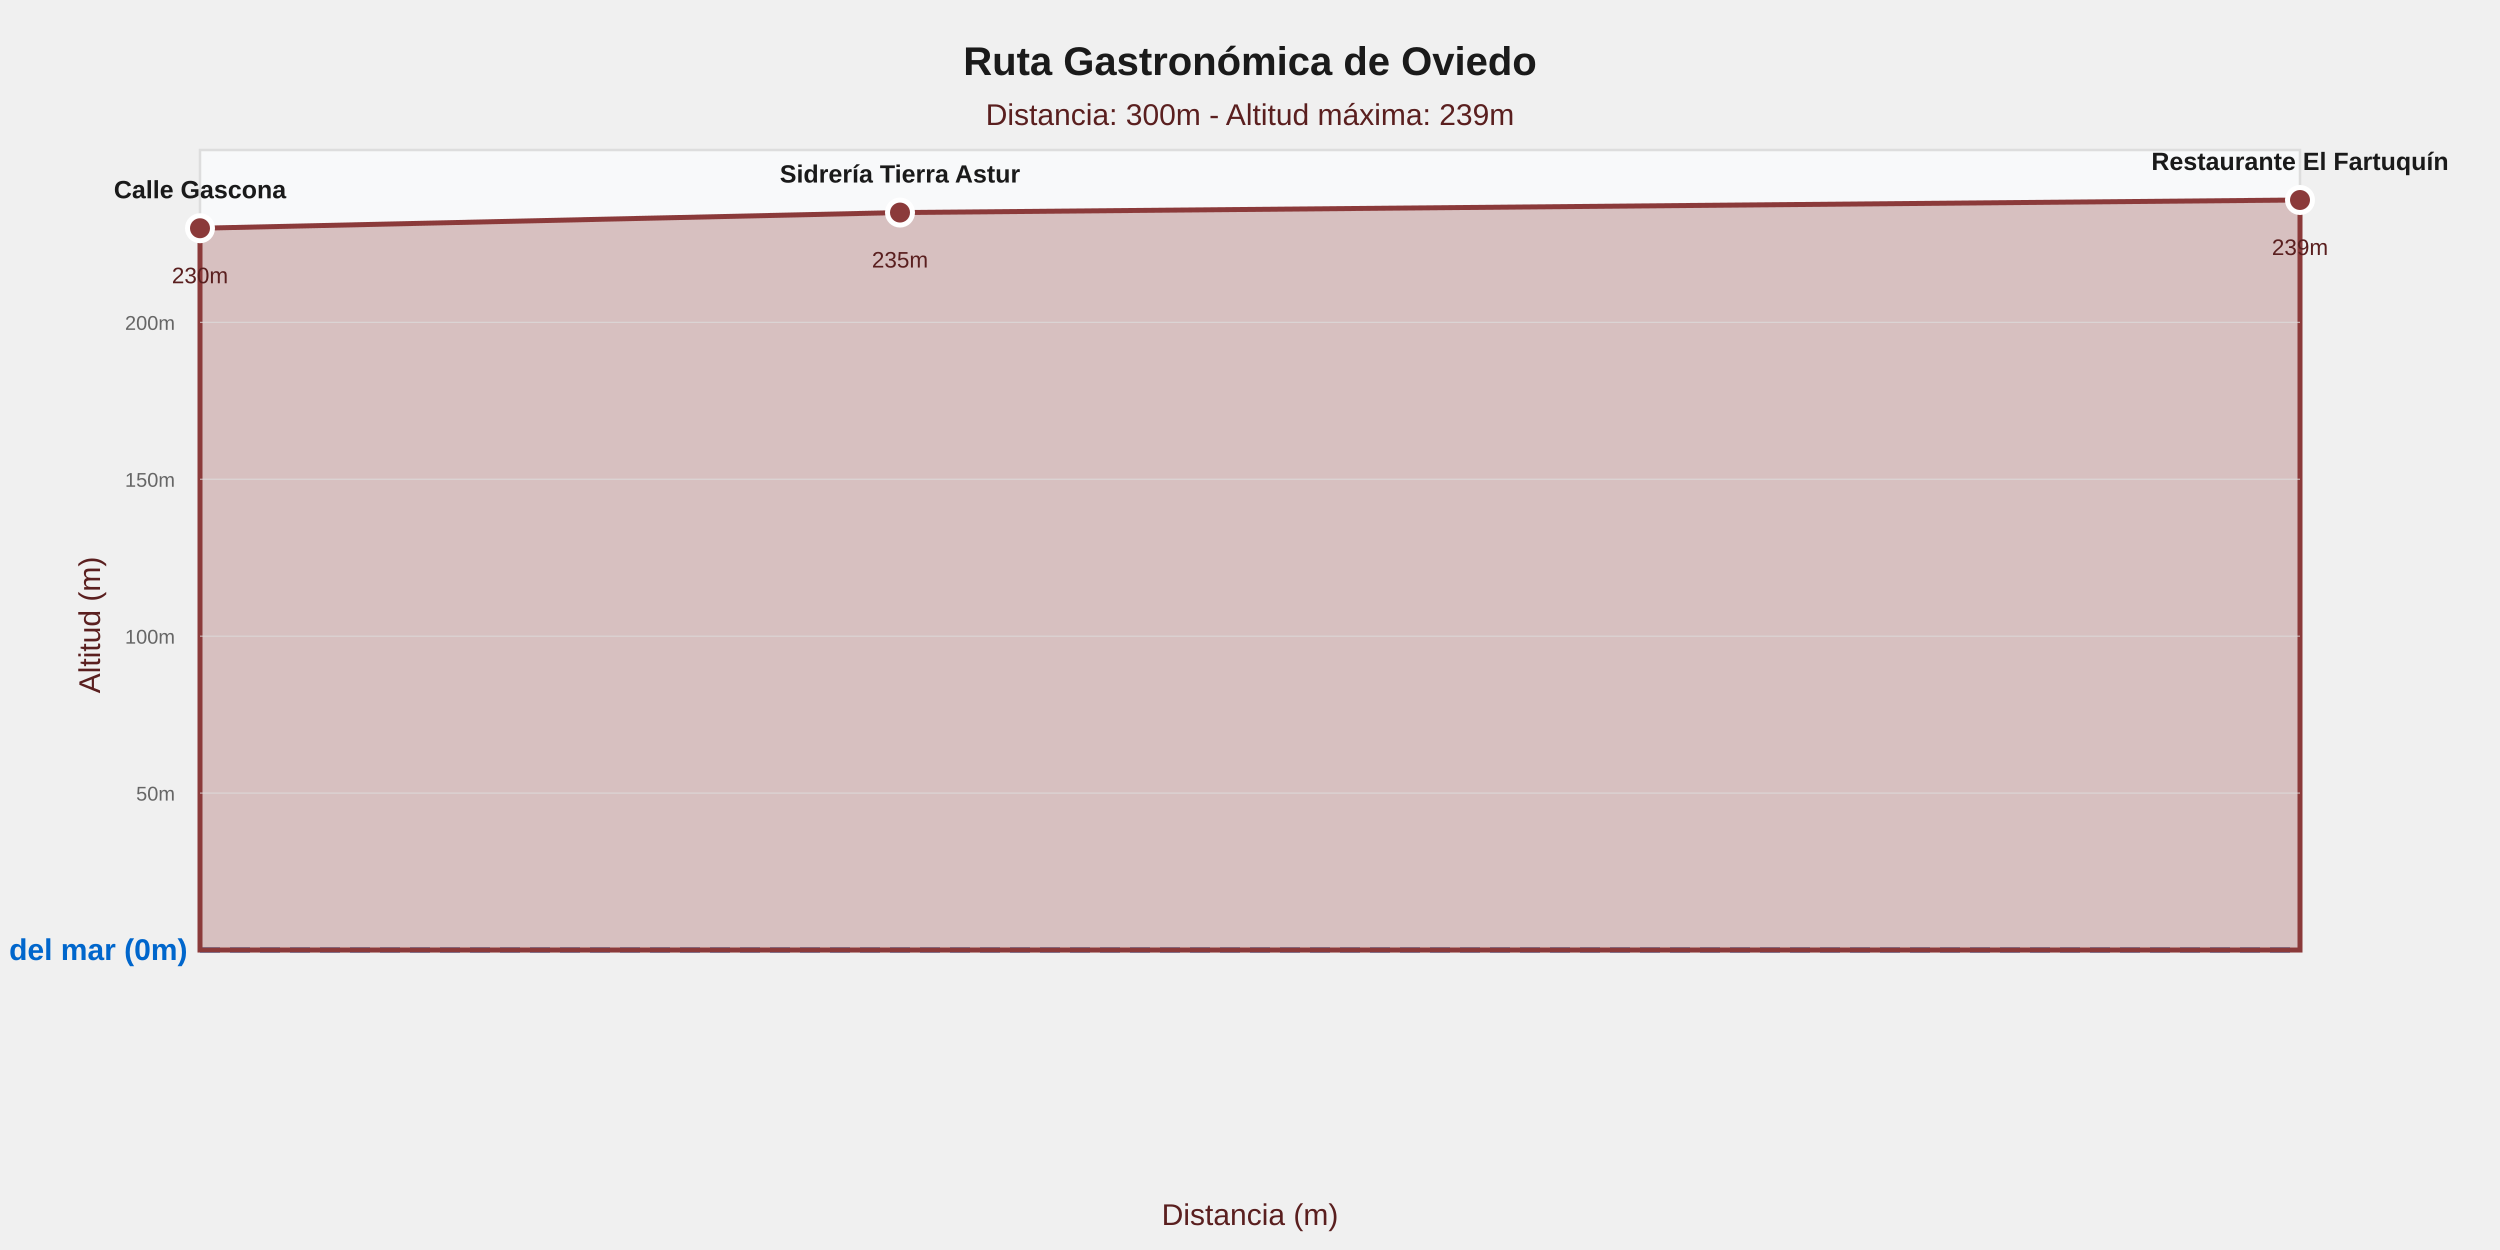
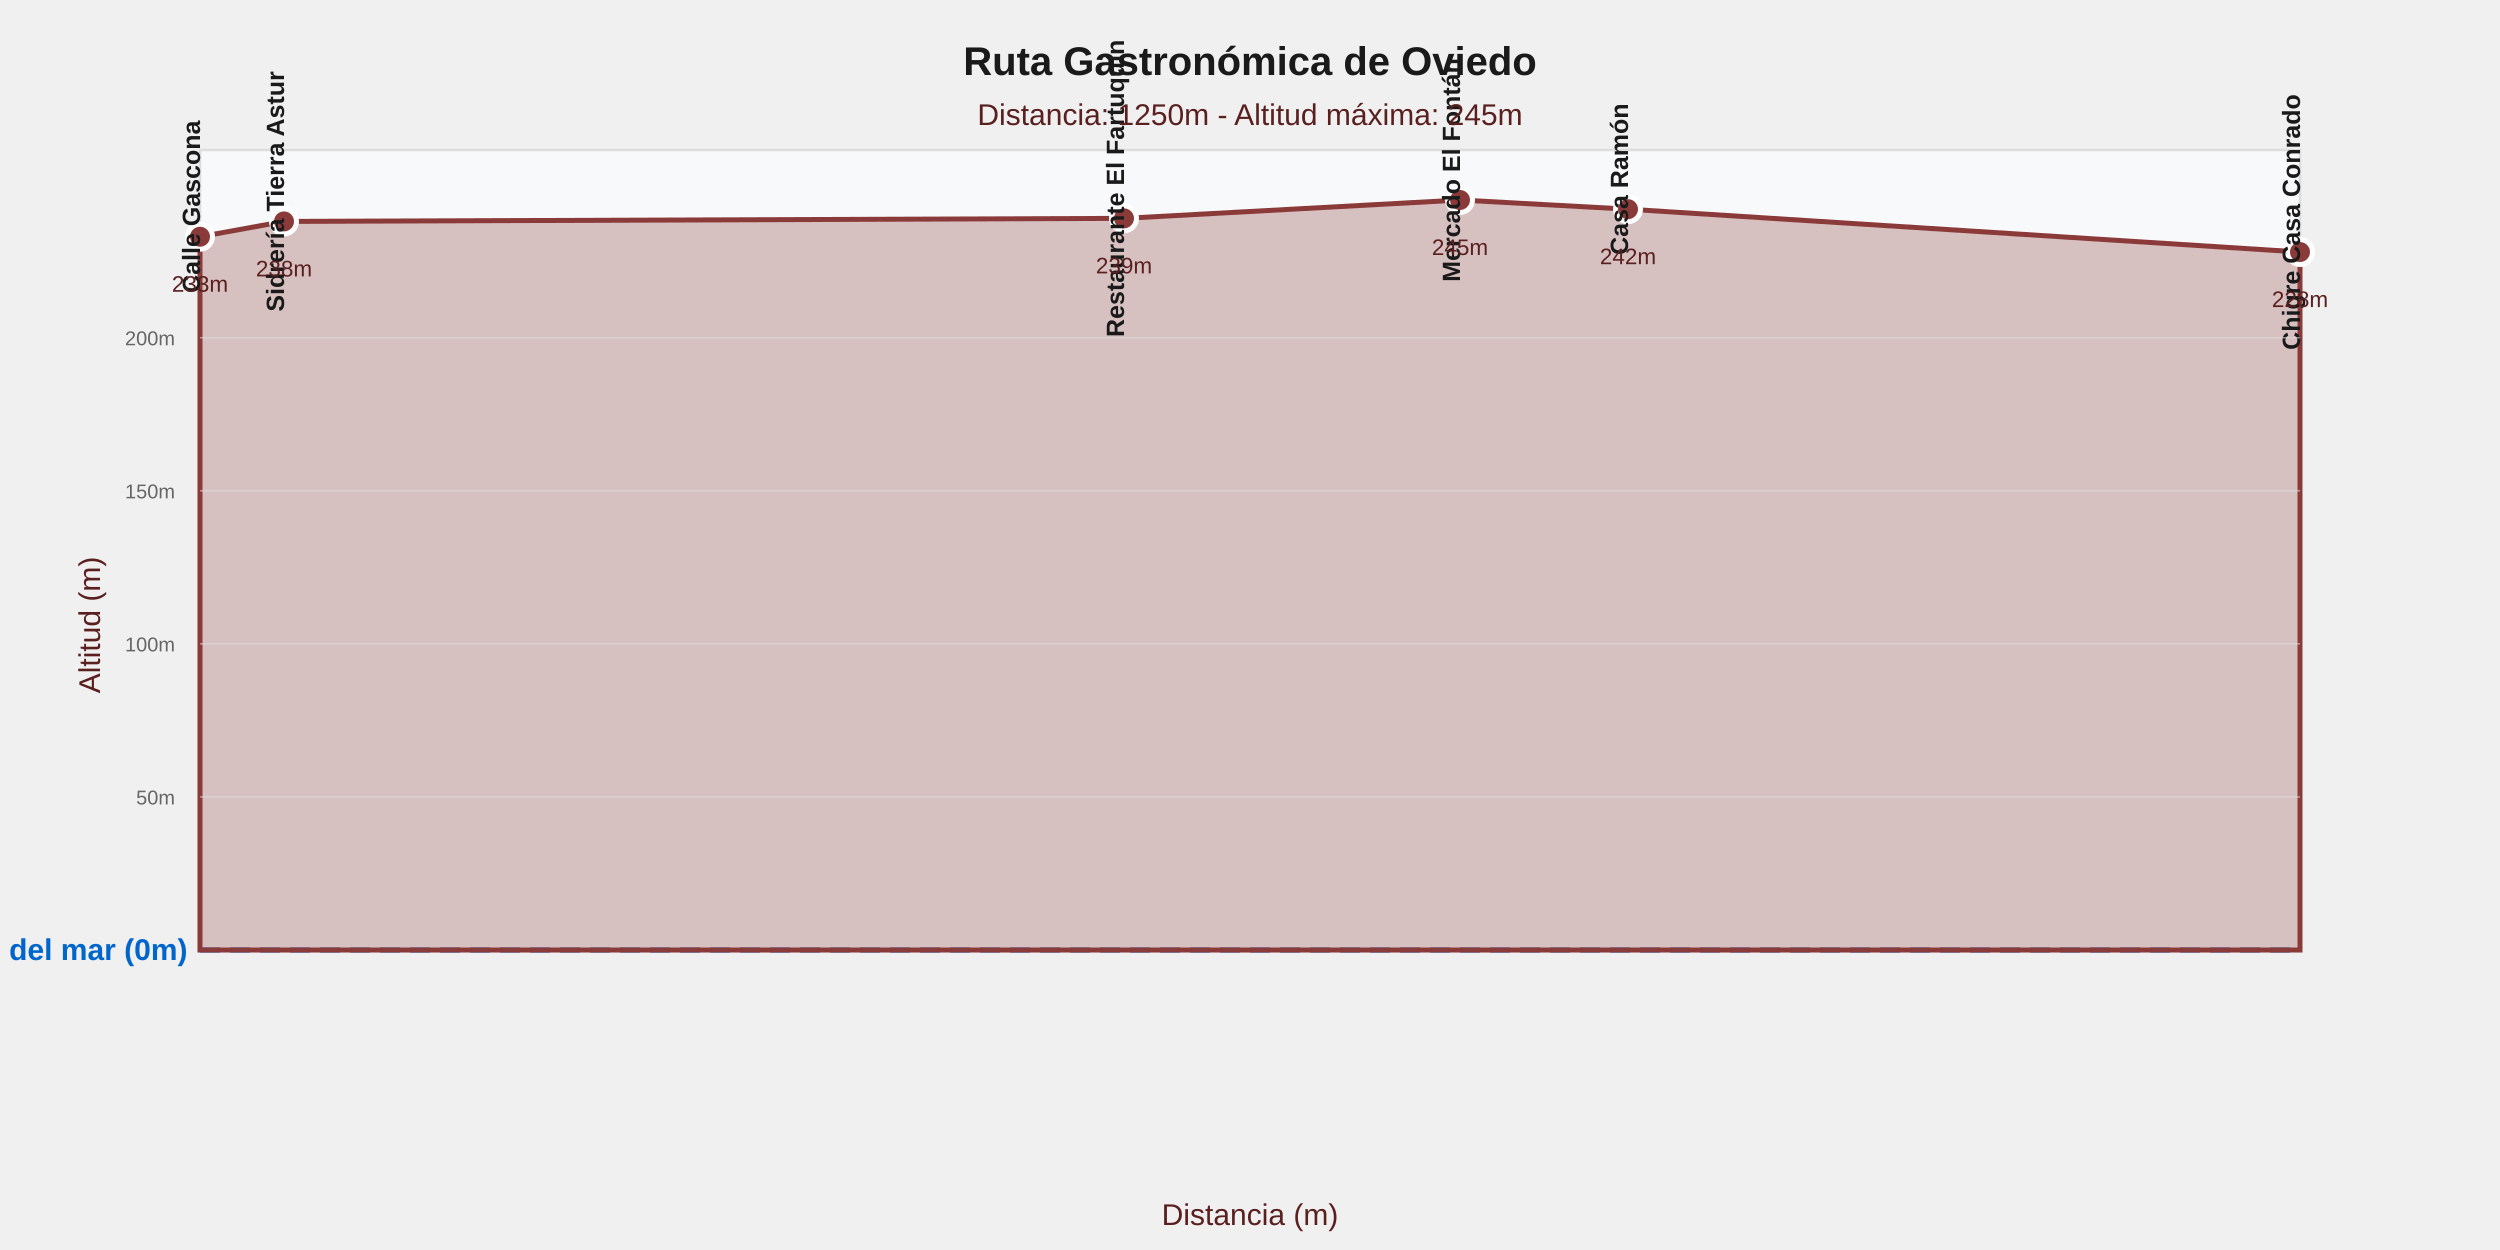
<svg xmlns="http://www.w3.org/2000/svg" width="1000" height="500" viewBox="0 0 1000 500">
  <rect x="80" y="60" width="840" height="320" fill="#f8f9fa" stroke="#ddd" stroke-width="1" />
  <line x1="80" y1="380" x2="920" y2="380" stroke="#0066cc" stroke-width="2" stroke-dasharray="8,4" />
  <text x="75" y="384" text-anchor="end" font-family="Arial" font-size="12" fill="#0066cc" font-weight="bold">Nivel del mar (0m)</text>
-   <polygon points="80.0,91.297 360.0,85.021 920.0,80.0 920.0,380 80.0,380" fill="rgba(139, 58, 58, 0.3)" stroke="#8b3a3a" stroke-width="2" />
-   <circle cx="80.0" cy="91.297" r="5" fill="#8b3a3a" stroke="#fff" stroke-width="2" />
-   <text x="80.0" y="79.297" text-anchor="middle" font-family="Arial" font-size="10" fill="#1a1a1a" font-weight="bold">Calle Gascona</text>
-   <text x="80.0" y="113.297" text-anchor="middle" font-family="Arial" font-size="9" fill="#5a1f1f">230m</text>
-   <circle cx="360.0" cy="85.021" r="5" fill="#8b3a3a" stroke="#fff" stroke-width="2" />
-   <text x="360.0" y="73.021" text-anchor="middle" font-family="Arial" font-size="10" fill="#1a1a1a" font-weight="bold">Sidrería Tierra Astur</text>
-   <text x="360.0" y="107.021" text-anchor="middle" font-family="Arial" font-size="9" fill="#5a1f1f">235m</text>
-   <circle cx="920.0" cy="80.0" r="5" fill="#8b3a3a" stroke="#fff" stroke-width="2" />
-   <text x="920.0" y="68.0" text-anchor="middle" font-family="Arial" font-size="10" fill="#1a1a1a" font-weight="bold">Restaurante El Fartuquín</text>
-   <text x="920.0" y="102.0" text-anchor="middle" font-family="Arial" font-size="9" fill="#5a1f1f">239m</text>
-   <line x1="80" y1="317.238" x2="920" y2="317.238" stroke="#ddd" stroke-width="0.5" opacity="0.7" />
-   <text x="70" y="320.238" text-anchor="end" font-family="Arial" font-size="8" fill="#666">50m</text>
-   <line x1="80" y1="254.477" x2="920" y2="254.477" stroke="#ddd" stroke-width="0.5" opacity="0.7" />
-   <text x="70" y="257.477" text-anchor="end" font-family="Arial" font-size="8" fill="#666">100m</text>
-   <line x1="80" y1="191.715" x2="920" y2="191.715" stroke="#ddd" stroke-width="0.5" opacity="0.7" />
-   <text x="70" y="194.715" text-anchor="end" font-family="Arial" font-size="8" fill="#666">150m</text>
-   <line x1="80" y1="128.954" x2="920" y2="128.954" stroke="#ddd" stroke-width="0.5" opacity="0.7" />
-   <text x="70" y="131.954" text-anchor="end" font-family="Arial" font-size="8" fill="#666">200m</text>
+   <polygon points="80.0,94.694 113.6,88.571 449.6,87.347 584.0,80.0 651.2,83.673 920.0,100.816 920.0,380 80.0,380" fill="rgba(139, 58, 58, 0.3)" stroke="#8b3a3a" stroke-width="2" />
+   <circle cx="80.0" cy="94.694" r="5" fill="#8b3a3a" stroke="#fff" stroke-width="2" />
+   <text x="80.0" y="82.694" text-anchor="middle" font-family="Arial" font-size="10" fill="#1a1a1a" font-weight="bold" transform="rotate(-90 80.0 82.69388)">Calle Gascona</text>
+   <text x="80.0" y="116.694" text-anchor="middle" font-family="Arial" font-size="9" fill="#5a1f1f">233m</text>
+   <circle cx="113.6" cy="88.571" r="5" fill="#8b3a3a" stroke="#fff" stroke-width="2" />
+   <text x="113.6" y="76.571" text-anchor="middle" font-family="Arial" font-size="10" fill="#1a1a1a" font-weight="bold" transform="rotate(-90 113.6 76.57143)">Sidrería Tierra Astur</text>
+   <text x="113.6" y="110.571" text-anchor="middle" font-family="Arial" font-size="9" fill="#5a1f1f">238m</text>
+   <circle cx="449.6" cy="87.347" r="5" fill="#8b3a3a" stroke="#fff" stroke-width="2" />
+   <text x="449.6" y="75.347" text-anchor="middle" font-family="Arial" font-size="10" fill="#1a1a1a" font-weight="bold" transform="rotate(-90 449.6 75.34694)">Restaurante El Fartuquín</text>
+   <text x="449.6" y="109.347" text-anchor="middle" font-family="Arial" font-size="9" fill="#5a1f1f">239m</text>
+   <circle cx="584.0" cy="80.0" r="5" fill="#8b3a3a" stroke="#fff" stroke-width="2" />
+   <text x="584.0" y="68.0" text-anchor="middle" font-family="Arial" font-size="10" fill="#1a1a1a" font-weight="bold" transform="rotate(-90 584.0 68.0)">Mercado El Fontán</text>
+   <text x="584.0" y="102.0" text-anchor="middle" font-family="Arial" font-size="9" fill="#5a1f1f">245m</text>
+   <circle cx="651.2" cy="83.673" r="5" fill="#8b3a3a" stroke="#fff" stroke-width="2" />
+   <text x="651.2" y="71.673" text-anchor="middle" font-family="Arial" font-size="10" fill="#1a1a1a" font-weight="bold" transform="rotate(-90 651.2 71.67347)">Casa Ramón</text>
+   <text x="651.2" y="105.673" text-anchor="middle" font-family="Arial" font-size="9" fill="#5a1f1f">242m</text>
+   <circle cx="920.0" cy="100.816" r="5" fill="#8b3a3a" stroke="#fff" stroke-width="2" />
+   <text x="920.0" y="88.816" text-anchor="middle" font-family="Arial" font-size="10" fill="#1a1a1a" font-weight="bold" transform="rotate(-90 920.0 88.81633)">Chigre Casa Conrado</text>
+   <text x="920.0" y="122.816" text-anchor="middle" font-family="Arial" font-size="9" fill="#5a1f1f">228m</text>
+   <line x1="80" y1="318.776" x2="920" y2="318.776" stroke="#ddd" stroke-width="0.5" opacity="0.7" />
+   <text x="70" y="321.776" text-anchor="end" font-family="Arial" font-size="8" fill="#666">50m</text>
+   <line x1="80" y1="257.551" x2="920" y2="257.551" stroke="#ddd" stroke-width="0.5" opacity="0.7" />
+   <text x="70" y="260.551" text-anchor="end" font-family="Arial" font-size="8" fill="#666">100m</text>
+   <line x1="80" y1="196.327" x2="920" y2="196.327" stroke="#ddd" stroke-width="0.5" opacity="0.7" />
+   <text x="70" y="199.327" text-anchor="end" font-family="Arial" font-size="8" fill="#666">150m</text>
+   <line x1="80" y1="135.102" x2="920" y2="135.102" stroke="#ddd" stroke-width="0.5" opacity="0.7" />
+   <text x="70" y="138.102" text-anchor="end" font-family="Arial" font-size="8" fill="#666">200m</text>
  <text x="500.0" y="30" text-anchor="middle" font-family="Arial" font-size="16" fill="#1a1a1a" font-weight="bold">Ruta Gastronómica de Oviedo</text>
-   <text x="500.0" y="50" text-anchor="middle" font-family="Arial" font-size="12" fill="#5a1f1f">Distancia: 300m - Altitud máxima: 239m</text>
+   <text x="500.0" y="50" text-anchor="middle" font-family="Arial" font-size="12" fill="#5a1f1f">Distancia: 1250m - Altitud máxima: 245m</text>
  <text x="40.0" y="250.0" text-anchor="middle" font-family="Arial" font-size="12" fill="#5a1f1f" transform="rotate(-90 40.0 250.0)">Altitud (m)</text>
  <text x="500.0" y="490" text-anchor="middle" font-family="Arial" font-size="12" fill="#5a1f1f">Distancia (m)</text>
</svg>
